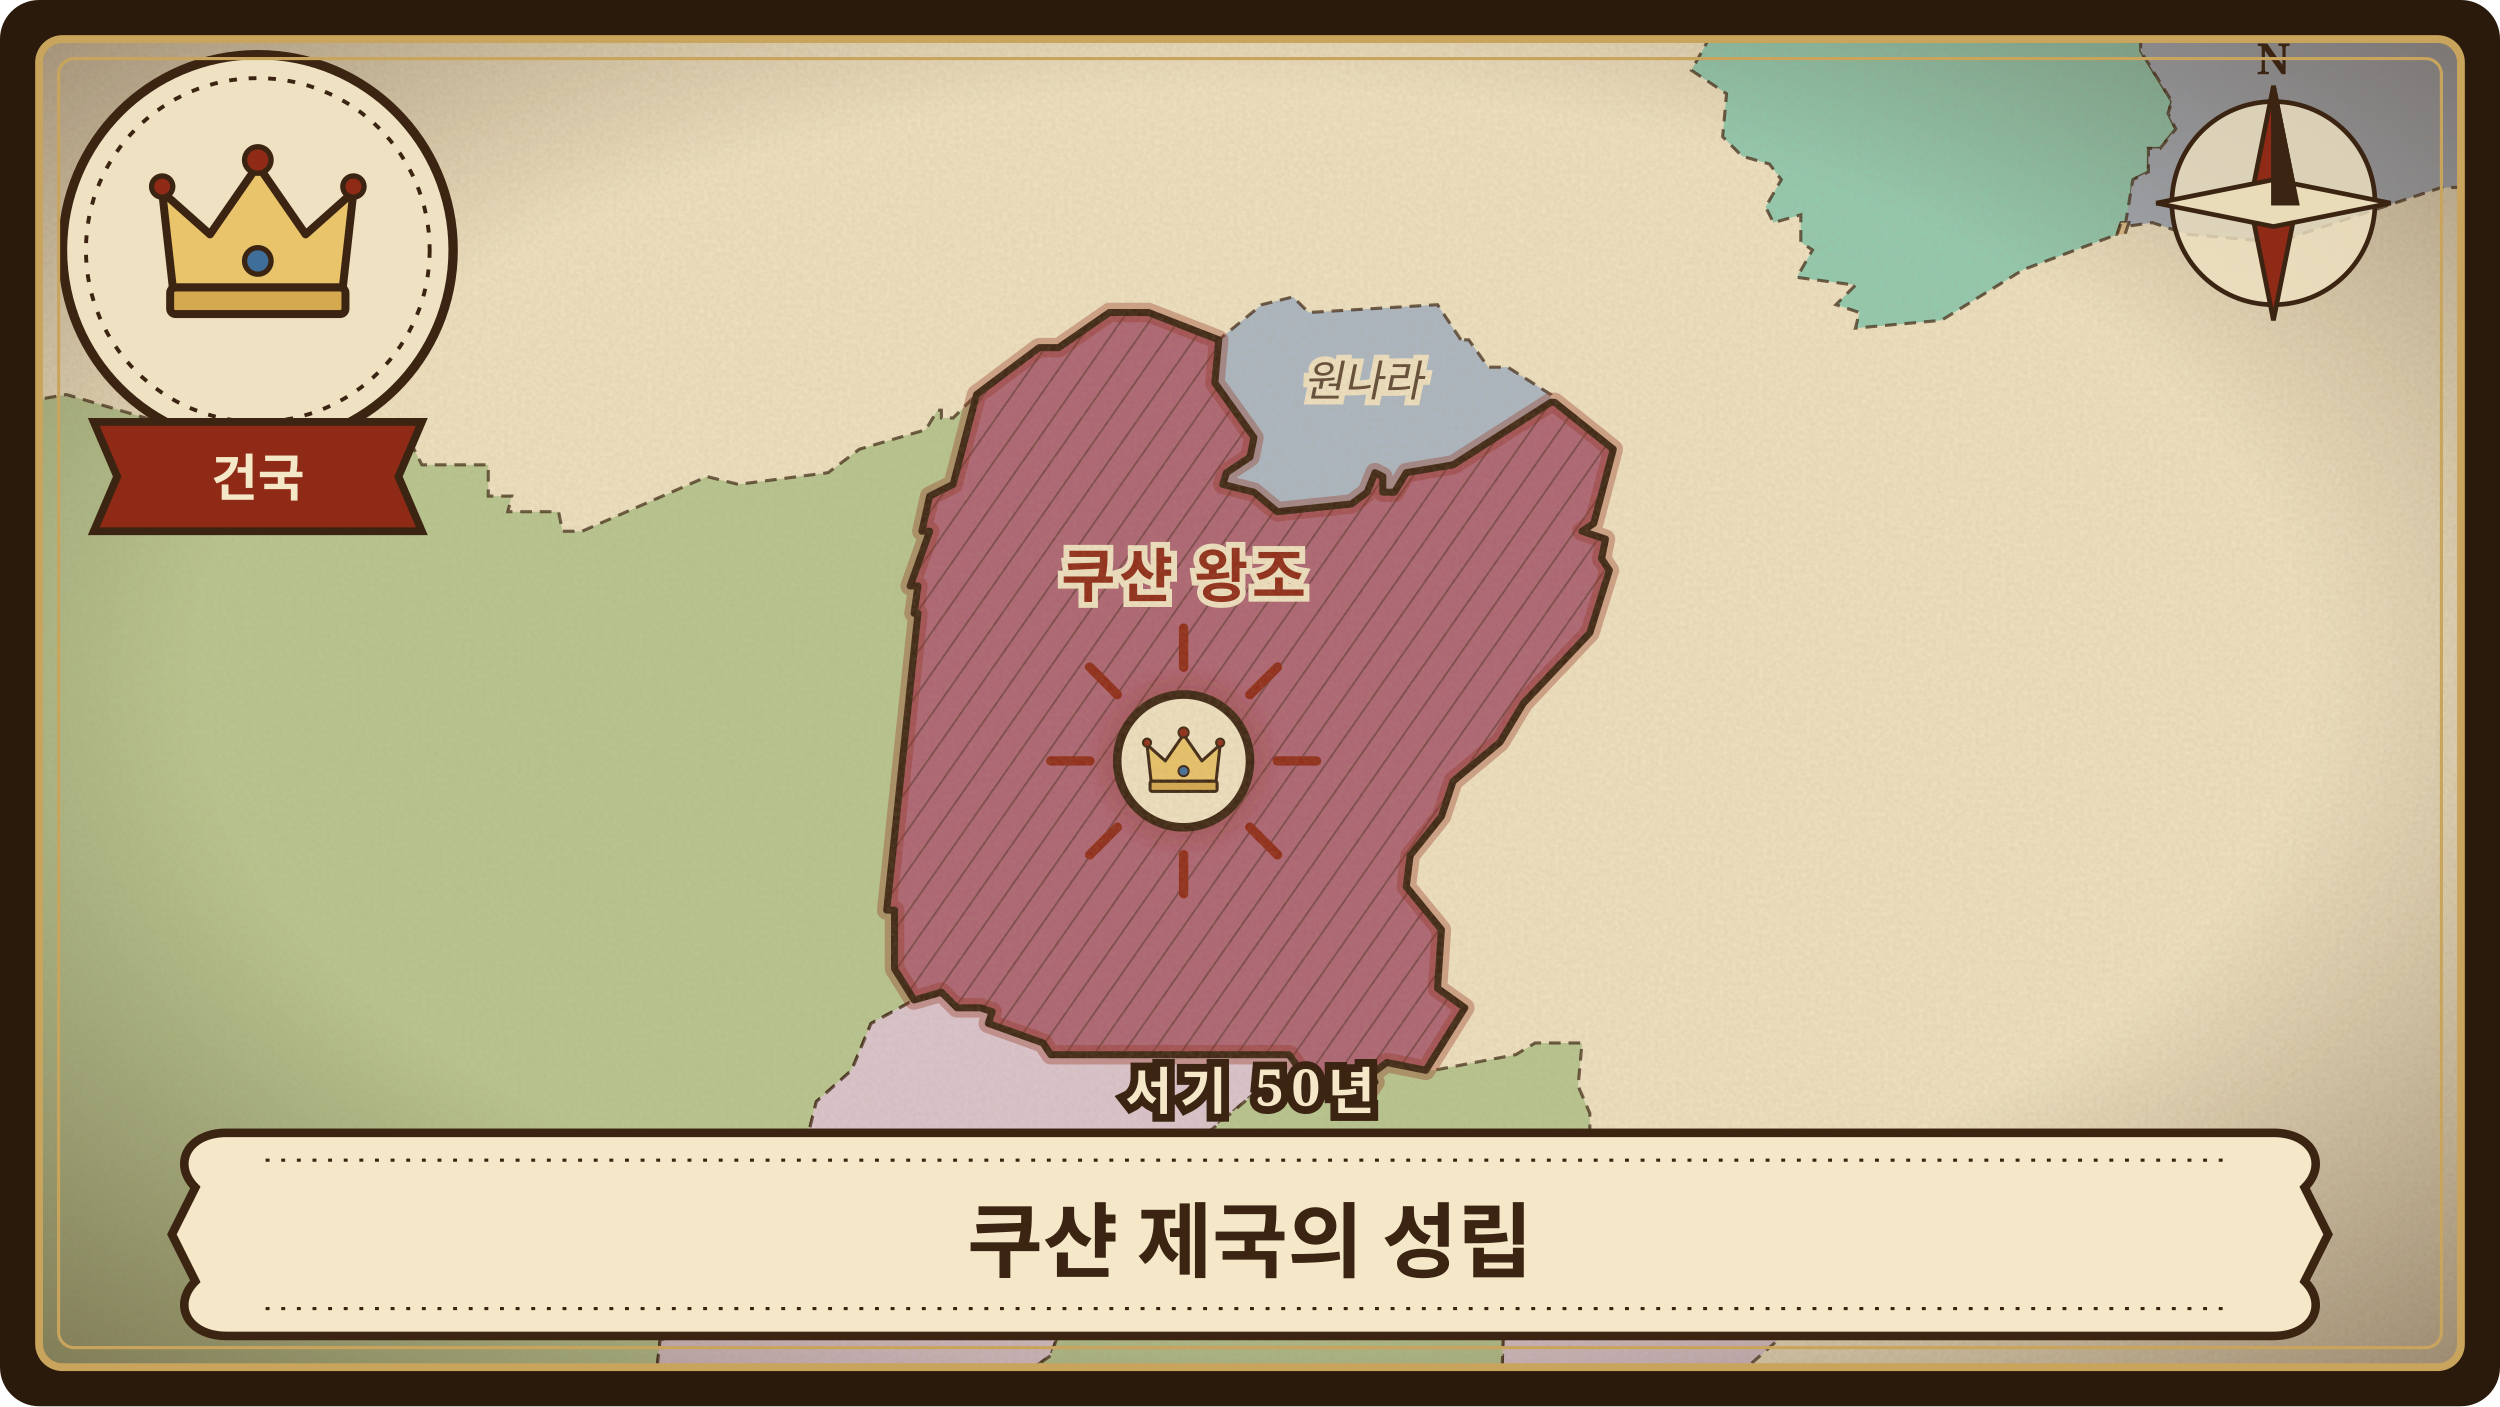
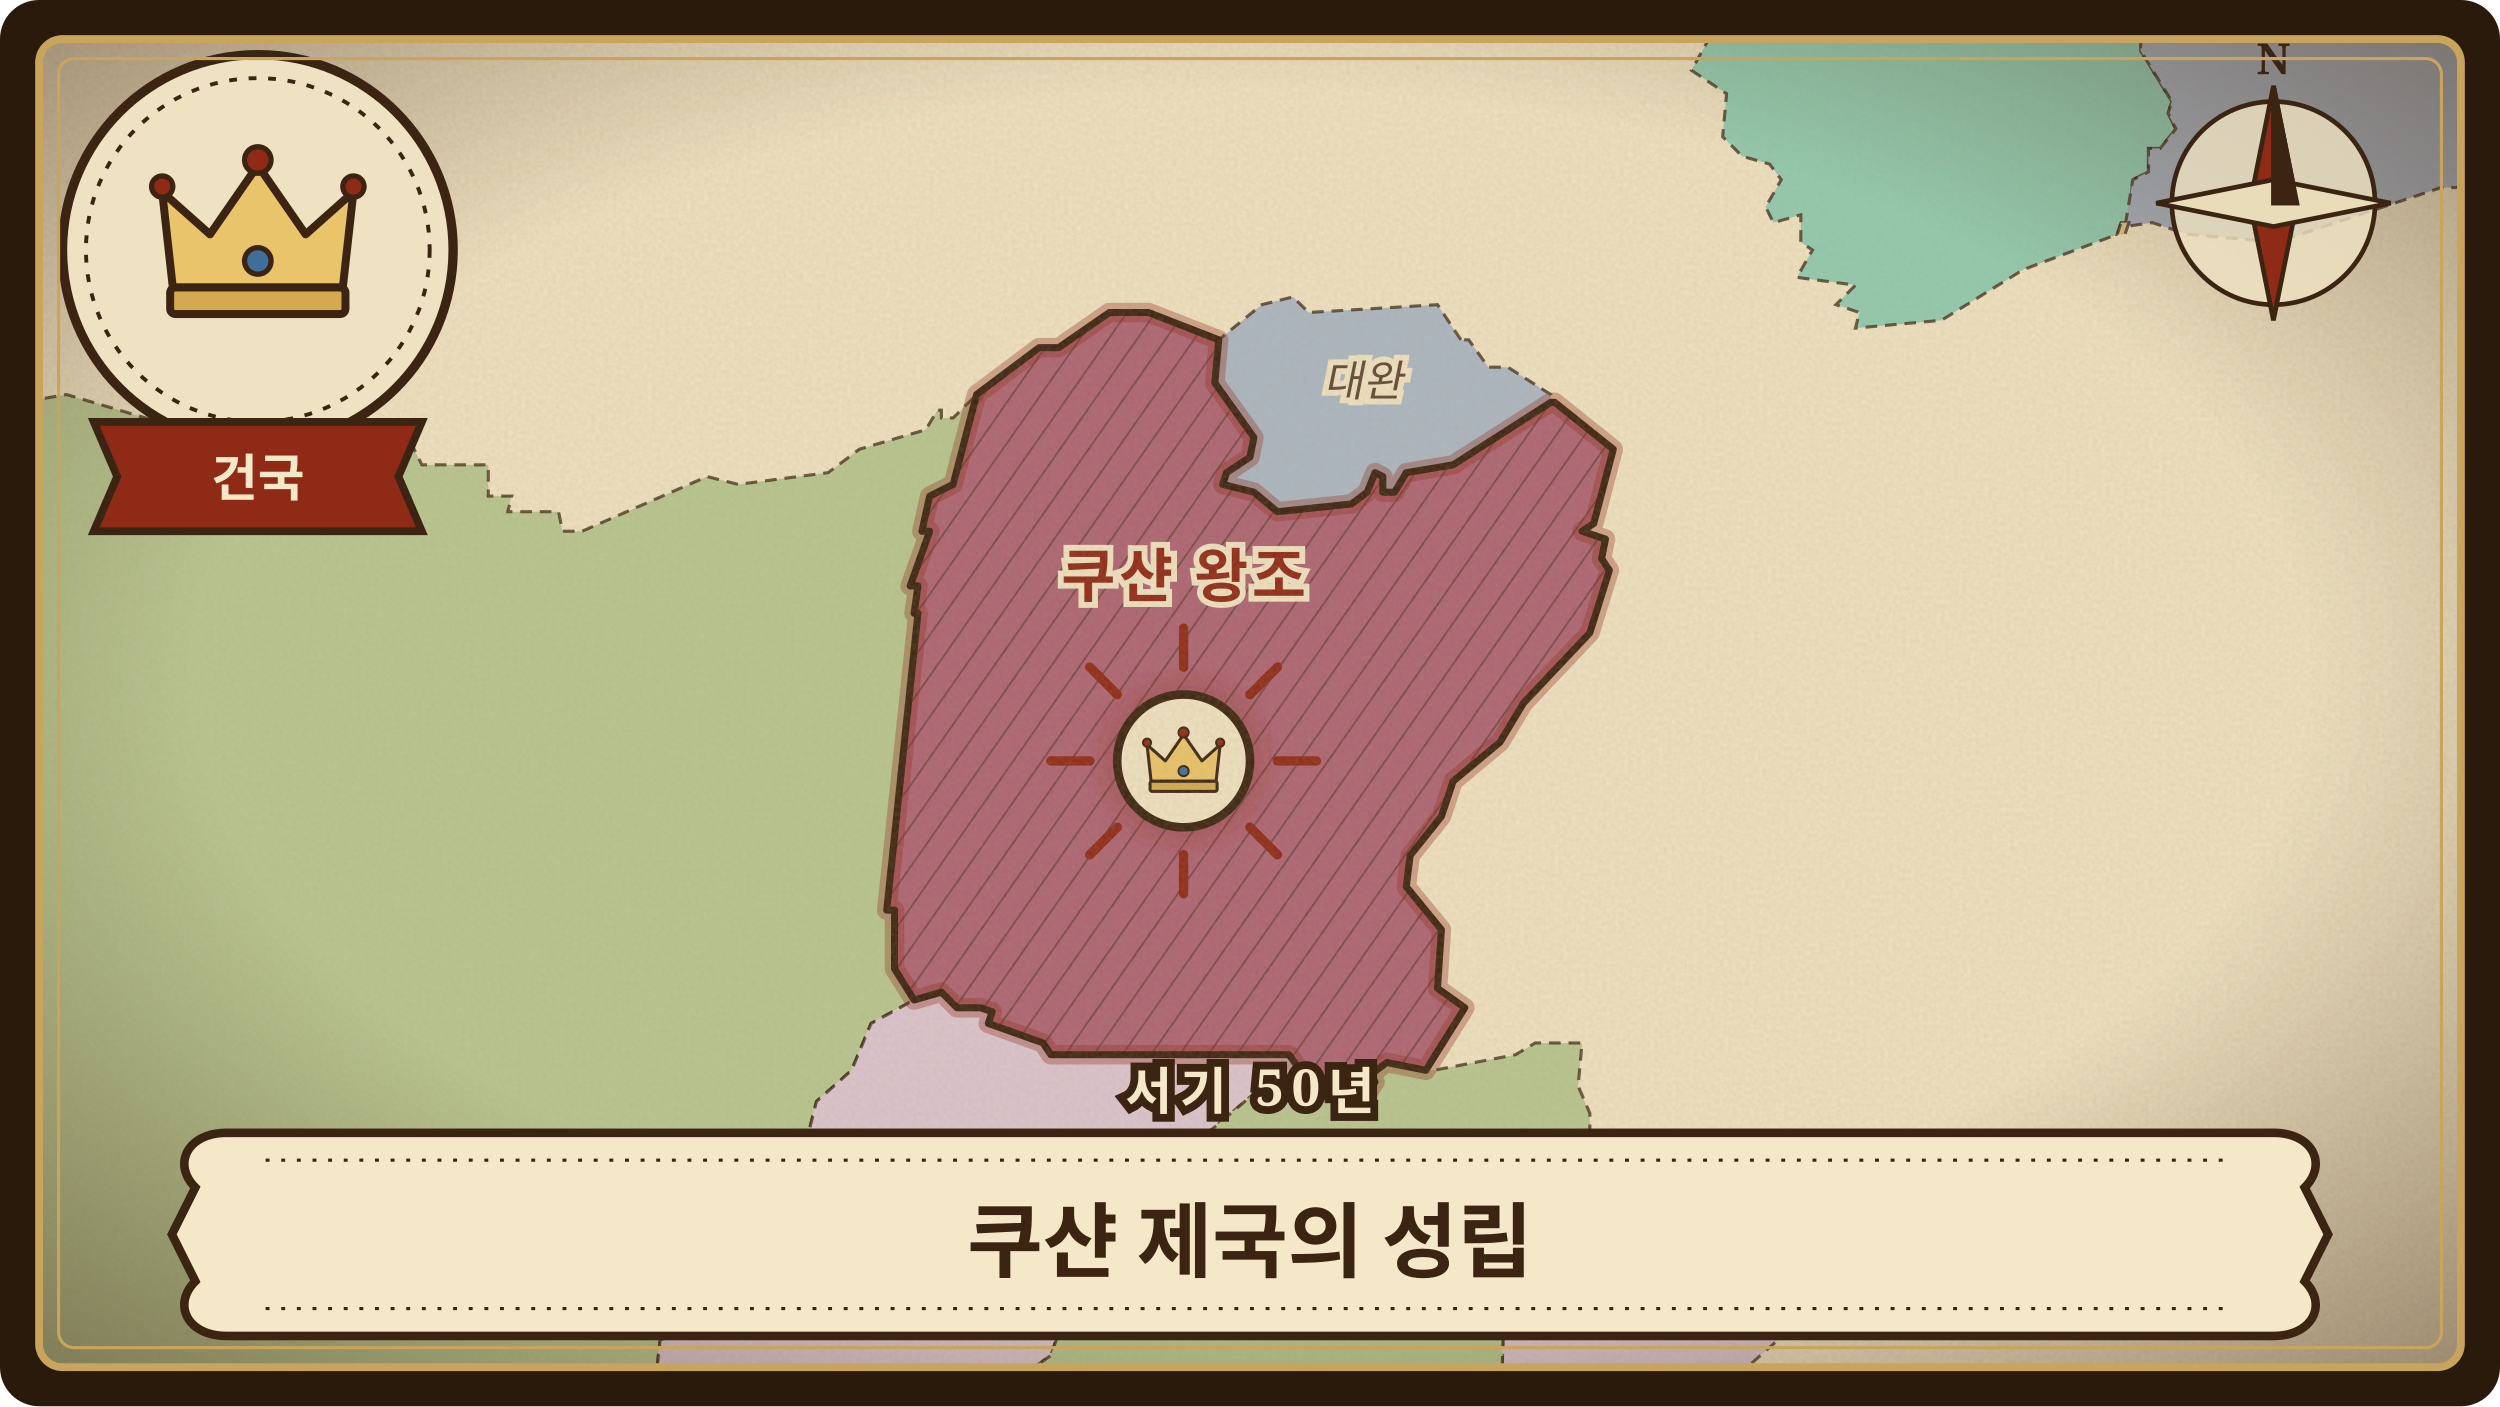
<svg xmlns="http://www.w3.org/2000/svg" viewBox="0 0 640 360" width="640" height="360" role="img" aria-label="쿠샨 제국의 성립">
  <defs>
    <clipPath id="frame-kushan-empire">
      <rect x="10" y="10" width="620" height="340" rx="6" />
    </clipPath>
    <pattern id="waves-kushan-empire" width="22" height="9" patternUnits="userSpaceOnUse">
      <path d="M0 5 C4 2 7 2 11 5 C15 8 18 8 22 5" fill="none" stroke="#6f8f8f" stroke-width="0.7" stroke-opacity="0.55" />
    </pattern>
    <pattern id="hatch-kushan-empire" width="6" height="6" patternUnits="userSpaceOnUse" patternTransform="rotate(35)">
      <path d="M0 0 L0 6" stroke="#3b2412" stroke-width="0.9" stroke-opacity="0.45" />
    </pattern>
    <filter id="paper-kushan-empire" x="0" y="0" width="100%" height="100%">
      <feTurbulence type="fractalNoise" baseFrequency="0.9" numOctaves="3" seed="50" result="noise" />
      <feColorMatrix in="noise" type="matrix" values="0 0 0 0 0.45  0 0 0 0 0.33  0 0 0 0 0.18  0 0 0 0.22 0" />
    </filter>
    <radialGradient id="vignette-kushan-empire" cx="50%" cy="48%" r="70%">
      <stop offset="60%" stop-color="#3b2412" stop-opacity="0" />
      <stop offset="100%" stop-color="#3b2412" stop-opacity="0.45" />
    </radialGradient>
    <filter id="glow-kushan-empire">
      <feGaussianBlur stdDeviation="3" />
    </filter>
    <path id="land-kushan-empire" d="M-24 -24L-24 384L664 384L664 -24Z" />
    <clipPath id="landclip-kushan-empire">
      <use href="#land-kushan-empire" />
    </clipPath>
    <path id="hl-kushan-empire-7" d="M398 103L413 115L408 134L405 136L411 138L410 143L412 146L407 162L390 180L384 190L372 200L369 209L361 219L360 227L369 238L368 253L375 258L365 274L355 272L351 275L352 277L350 280L335 277L330 270L269 270L267 267L253 262L254 259L251 258L245 258L241 254L234 256L229 248L229 233L227 233L235 157L234 157L235 150L233 150L238 136L236 136L238 127L244 124L250 101L266 89L271 89L284 80L294 80L312 87L311 98L321 112L320 117L314 121L313 124L321 126L327 131L346 129L350 126L352 121L354 122L354 126L357 126L360 121L372 119L397 103Z" />
  </defs>
  <rect width="640" height="360" rx="10" fill="#2a1a0c" />
  <g clip-path="url(#frame-kushan-empire)">
    <rect width="640" height="360" fill="#b9ccc6" />
    <rect width="640" height="360" fill="url(#waves-kushan-empire)" />
    <use href="#land-kushan-empire" fill="none" stroke="#7e9c98" stroke-width="7" stroke-opacity="0.35" stroke-linejoin="round" />
    <use href="#land-kushan-empire" fill="none" stroke="#7e9c98" stroke-width="3.5" stroke-opacity="0.5" stroke-linejoin="round" />
    <use href="#land-kushan-empire" fill="#efe2c2" stroke="none" />
    <g clip-path="url(#landclip-kushan-empire)">
      <path d="M543 57L542 60L518 69L497 82L475 84L476 80L470 78L475 73L460 71L464 64L461 62L461 55L454 57L452 53L456 46L453 42L446 40L441 35L442 24L433 18L438 9L429 5L426 -4L423 -4L422 -8L417 -12L416 -18L420 -18L422 -24L510 -24L511 -21L531 -16L531 -14L541 -14L540 -12L549 -8L547 -1L548 -1L548 13L556 26L555 29L557 33L553 38L550 38L550 44L546 46L545 57Z" fill="rgb(145,203,176)" stroke="#3b2412" stroke-width="0.8" stroke-opacity="0.75" stroke-dasharray="3 2" />
      <path d="M664 -24L664 50L659 49L660 48L625 48L583 62L560 60L551 57L544 58L546 46L550 44L550 38L553 38L557 33L555 29L556 26L548 13L548 -1L547 -1L549 -8L540 -12L541 -14L531 -14L531 -16L511 -21L510 -24Z" fill="rgb(163,172,184)" stroke="#3b2412" stroke-width="0.8" stroke-opacity="0.75" stroke-dasharray="3 2" />
      <path d="M75 115L95 112L99 115L106 115L108 119L125 119L125 127L131 127L130 131L143 131L144 136L149 136L181 122L189 124L212 121L220 115L237 110L240 105L241 105L241 107L244 107L250 101L244 124L238 127L236 136L238 136L233 150L235 150L234 157L235 157L227 233L229 233L229 248L234 256L223 262L218 274L209 282L200 318L195 319L194 323L187 327L179 340L169 343L168 352L149 378L164 384L240 384L254 380L262 383L271 383L271 384L-24 384L-24 211L-13 207L7 205L8 197L4 190L4 180L2 180L6 150L-4 140L-12 138L-3 136L-4 122L-20 121L-21 112L-19 112L-17 99L-15 99L-16 103L-8 103L-5 99L-6 105L17 101L61 114L67 112L67 115L73 119Z" fill="rgb(183,198,144)" stroke="#3b2412" stroke-width="0.8" stroke-opacity="0.75" stroke-dasharray="3 2" />
      <path d="M545 57L544 60L542 60L543 57Z" fill="rgb(222,191,137)" stroke="#3b2412" stroke-width="0.8" stroke-opacity="0.75" stroke-dasharray="3 2" />
      <path d="M461 308L460 313L469 321L468 327L462 337L445 352L426 358L414 358L413 361L425 375L423 383L428 384L383 384L385 369L384 369L385 335L396 316L400 315L409 302L417 301L421 304L424 302L447 305L456 310L459 308ZM332 280L321 280L288 308L287 315L275 330L269 347L262 352L259 378L240 384L164 384L149 378L168 352L169 343L179 340L187 327L194 323L195 319L200 318L209 282L218 274L223 262L234 256L241 254L245 258L251 258L254 259L253 262L267 267L269 270L330 270L335 277Z" fill="rgb(219,197,207)" stroke="#3b2412" stroke-width="0.8" stroke-opacity="0.75" stroke-dasharray="3 2" />
      <path d="M374 87L368 78L335 80L331 76L323 78L312 87L311 98L321 112L320 117L314 121L313 124L321 126L327 131L346 129L350 126L352 121L354 122L354 126L357 126L360 121L372 119L397 103L397 101L386 94L381 94L376 87Z" fill="rgb(171,183,195)" stroke="#3b2412" stroke-width="0.8" stroke-opacity="0.75" stroke-dasharray="3 2" />
      <path d="M383 384L385 369L384 369L385 335L396 316L400 315L409 301L407 301L407 285L404 278L405 267L393 267L388 270L367 274L355 272L351 275L352 277L350 280L335 277L332 280L321 280L288 308L287 315L275 330L269 347L262 352L259 378L254 380L262 383L271 383L271 384Z" fill="rgb(183,198,144)" stroke="#3b2412" stroke-width="0.8" stroke-opacity="0.75" stroke-dasharray="3 2" />
      <use href="#hl-kushan-empire-7" fill="rgb(173,100,116)" stroke="none" />
      <use href="#hl-kushan-empire-7" fill="url(#hatch-kushan-empire)" stroke="none" />
      <use href="#hl-kushan-empire-7" fill="none" stroke="#8f2a17" stroke-width="5" stroke-opacity="0.35" stroke-linejoin="round" />
      <use href="#hl-kushan-empire-7" fill="none" stroke="#3b2412" stroke-width="1.8" stroke-linejoin="round" />
    </g>
    <use href="#land-kushan-empire" fill="none" stroke="#3b2412" stroke-width="1.1" stroke-linejoin="round" />
    <text x="303.0" y="152.8" class="lbl hl">쿠샨 왕조</text>
-     <text x="349.0" y="101.4" class="lbl">원나라</text>
+     <text x="349.0" y="101.4" class="lbl">대완</text>
    <g transform="translate(303.0 194.8)">
      <path d="M0 -24 L0 -34" transform="rotate(0)" stroke="#8f2a17" stroke-width="2.4" stroke-linecap="round" />
      <path d="M0 -24 L0 -34" transform="rotate(45)" stroke="#8f2a17" stroke-width="2.4" stroke-linecap="round" />
      <path d="M0 -24 L0 -34" transform="rotate(90)" stroke="#8f2a17" stroke-width="2.4" stroke-linecap="round" />
      <path d="M0 -24 L0 -34" transform="rotate(135)" stroke="#8f2a17" stroke-width="2.4" stroke-linecap="round" />
      <path d="M0 -24 L0 -34" transform="rotate(180)" stroke="#8f2a17" stroke-width="2.4" stroke-linecap="round" />
      <path d="M0 -24 L0 -34" transform="rotate(225)" stroke="#8f2a17" stroke-width="2.4" stroke-linecap="round" />
      <path d="M0 -24 L0 -34" transform="rotate(270)" stroke="#8f2a17" stroke-width="2.4" stroke-linecap="round" />
      <path d="M0 -24 L0 -34" transform="rotate(315)" stroke="#8f2a17" stroke-width="2.4" stroke-linecap="round" />
      <circle r="20" fill="#8f2a17" fill-opacity="0.35" filter="url(#glow-kushan-empire)" />
      <circle r="17" fill="#efe2c2" stroke="#3b2412" stroke-width="2.2" />
      <g transform="translate(-13 -13) scale(0.26)">
        <path d="M18 70 L14 34 L32 50 L50 24 L68 50 L86 34 L82 70 Z" fill="#e9c46a" stroke="#3b2412" stroke-width="3" stroke-linejoin="round" />
        <rect x="17" y="70" width="66" height="10" rx="2" fill="#d4a94f" stroke="#3b2412" stroke-width="3" />
        <circle cx="50" cy="22" r="5" fill="#8f2a17" stroke="#3b2412" stroke-width="2" />
        <circle cx="14" cy="32" r="4" fill="#8f2a17" stroke="#3b2412" stroke-width="2" />
        <circle cx="86" cy="32" r="4" fill="#8f2a17" stroke="#3b2412" stroke-width="2" />
        <circle cx="50" cy="60" r="5" fill="#3f6e9a" stroke="#3b2412" stroke-width="2" />
      </g>
    </g>
    <rect width="640" height="360" filter="url(#paper-kushan-empire)" />
    <rect width="640" height="360" fill="url(#vignette-kushan-empire)" />
    <g transform="translate(582 52)" stroke="#3b2412" stroke-width="1.2">
      <circle r="26" fill="#efe2c2" fill-opacity="0.8" />
      <path d="M0 -30 L6 0 L0 30 L-6 0 Z" fill="#8f2a17" />
      <path d="M-30 0 L0 6 L30 0 L0 -6 Z" fill="#e9dcb8" />
      <path d="M0 -30 L6 0 L0 0 Z" fill="#3b2412" />
      <text y="-33" class="compass">N</text>
    </g>
    <g transform="translate(66 64)">
      <circle r="50" fill="#efe2c2" stroke="#3b2412" stroke-width="2.4" />
      <circle r="44" fill="none" stroke="#3b2412" stroke-width="1" stroke-dasharray="2 3" />
      <g transform="translate(-34 -38) scale(0.68)">
        <path d="M18 70 L14 34 L32 50 L50 24 L68 50 L86 34 L82 70 Z" fill="#e9c46a" stroke="#3b2412" stroke-width="3" stroke-linejoin="round" />
        <rect x="17" y="70" width="66" height="10" rx="2" fill="#d4a94f" stroke="#3b2412" stroke-width="3" />
        <circle cx="50" cy="22" r="5" fill="#8f2a17" stroke="#3b2412" stroke-width="2" />
        <circle cx="14" cy="32" r="4" fill="#8f2a17" stroke="#3b2412" stroke-width="2" />
        <circle cx="86" cy="32" r="4" fill="#8f2a17" stroke="#3b2412" stroke-width="2" />
        <circle cx="50" cy="60" r="5" fill="#3f6e9a" stroke="#3b2412" stroke-width="2" />
      </g>
      <path d="M-42 44 L42 44 L36 58 L42 72 L-42 72 L-36 58 Z" fill="#8f2a17" stroke="#3b2412" stroke-width="2" />
      <text y="63" class="kind">건국</text>
    </g>
    <g transform="translate(320 316)">
      <path d="M-262 -26 L262 -26 C272 -26 276 -18 270 -12 L276 0 L270 12 C276 18 272 26 262 26 L-262 26 C-272 26 -276 18 -270 12 L-276 0 L-270 -12 C-276 -18 -272 -26 -262 -26 Z" fill="#f4e8c8" stroke="#3b2412" stroke-width="2.2" />
      <path d="M-252 -19 L252 -19 M-252 19 L252 19" stroke="#3b2412" stroke-width="0.8" stroke-dasharray="1 3" />
      <text y="2" class="title" style="font-size:21px">쿠샨 제국의 성립</text>
    </g>
    <text x="320" y="284" class="year">서기 50년</text>
  </g>
  <rect x="10" y="10" width="620" height="340" rx="6" fill="none" stroke="#c9a45c" stroke-width="2" />
  <rect x="15" y="15" width="610" height="330" rx="4" fill="none" stroke="#c9a45c" stroke-width="0.8" />
  <style>
  text { font-family: 'Noto Serif KR', 'Nanum Myeongjo', 'AppleMyungjo', 'Batang', serif; text-anchor: middle; }
  .lbl { font-size: 11px; font-style: italic; fill: #3b2412; fill-opacity: 0.8; paint-order: stroke; stroke: #efe2c2; stroke-width: 3px; }
  .lbl.hl { font-size: 15px; font-weight: 700; font-style: normal; fill: #8f2a17; fill-opacity: 1; letter-spacing: 1px; }
  .title { font-weight: 800; fill: #3b2412; dominant-baseline: middle; }
  .year { font-size: 13px; font-weight: 700; fill: #f4e8c8; paint-order: stroke; stroke: #3b2412; stroke-width: 4px; letter-spacing: 2px; }
  .kind { font-size: 13px; font-weight: 800; fill: #f4e8c8; }
  .compass { font-size: 11px; font-weight: 700; fill: #3b2412; stroke: none; }
</style>
</svg>
